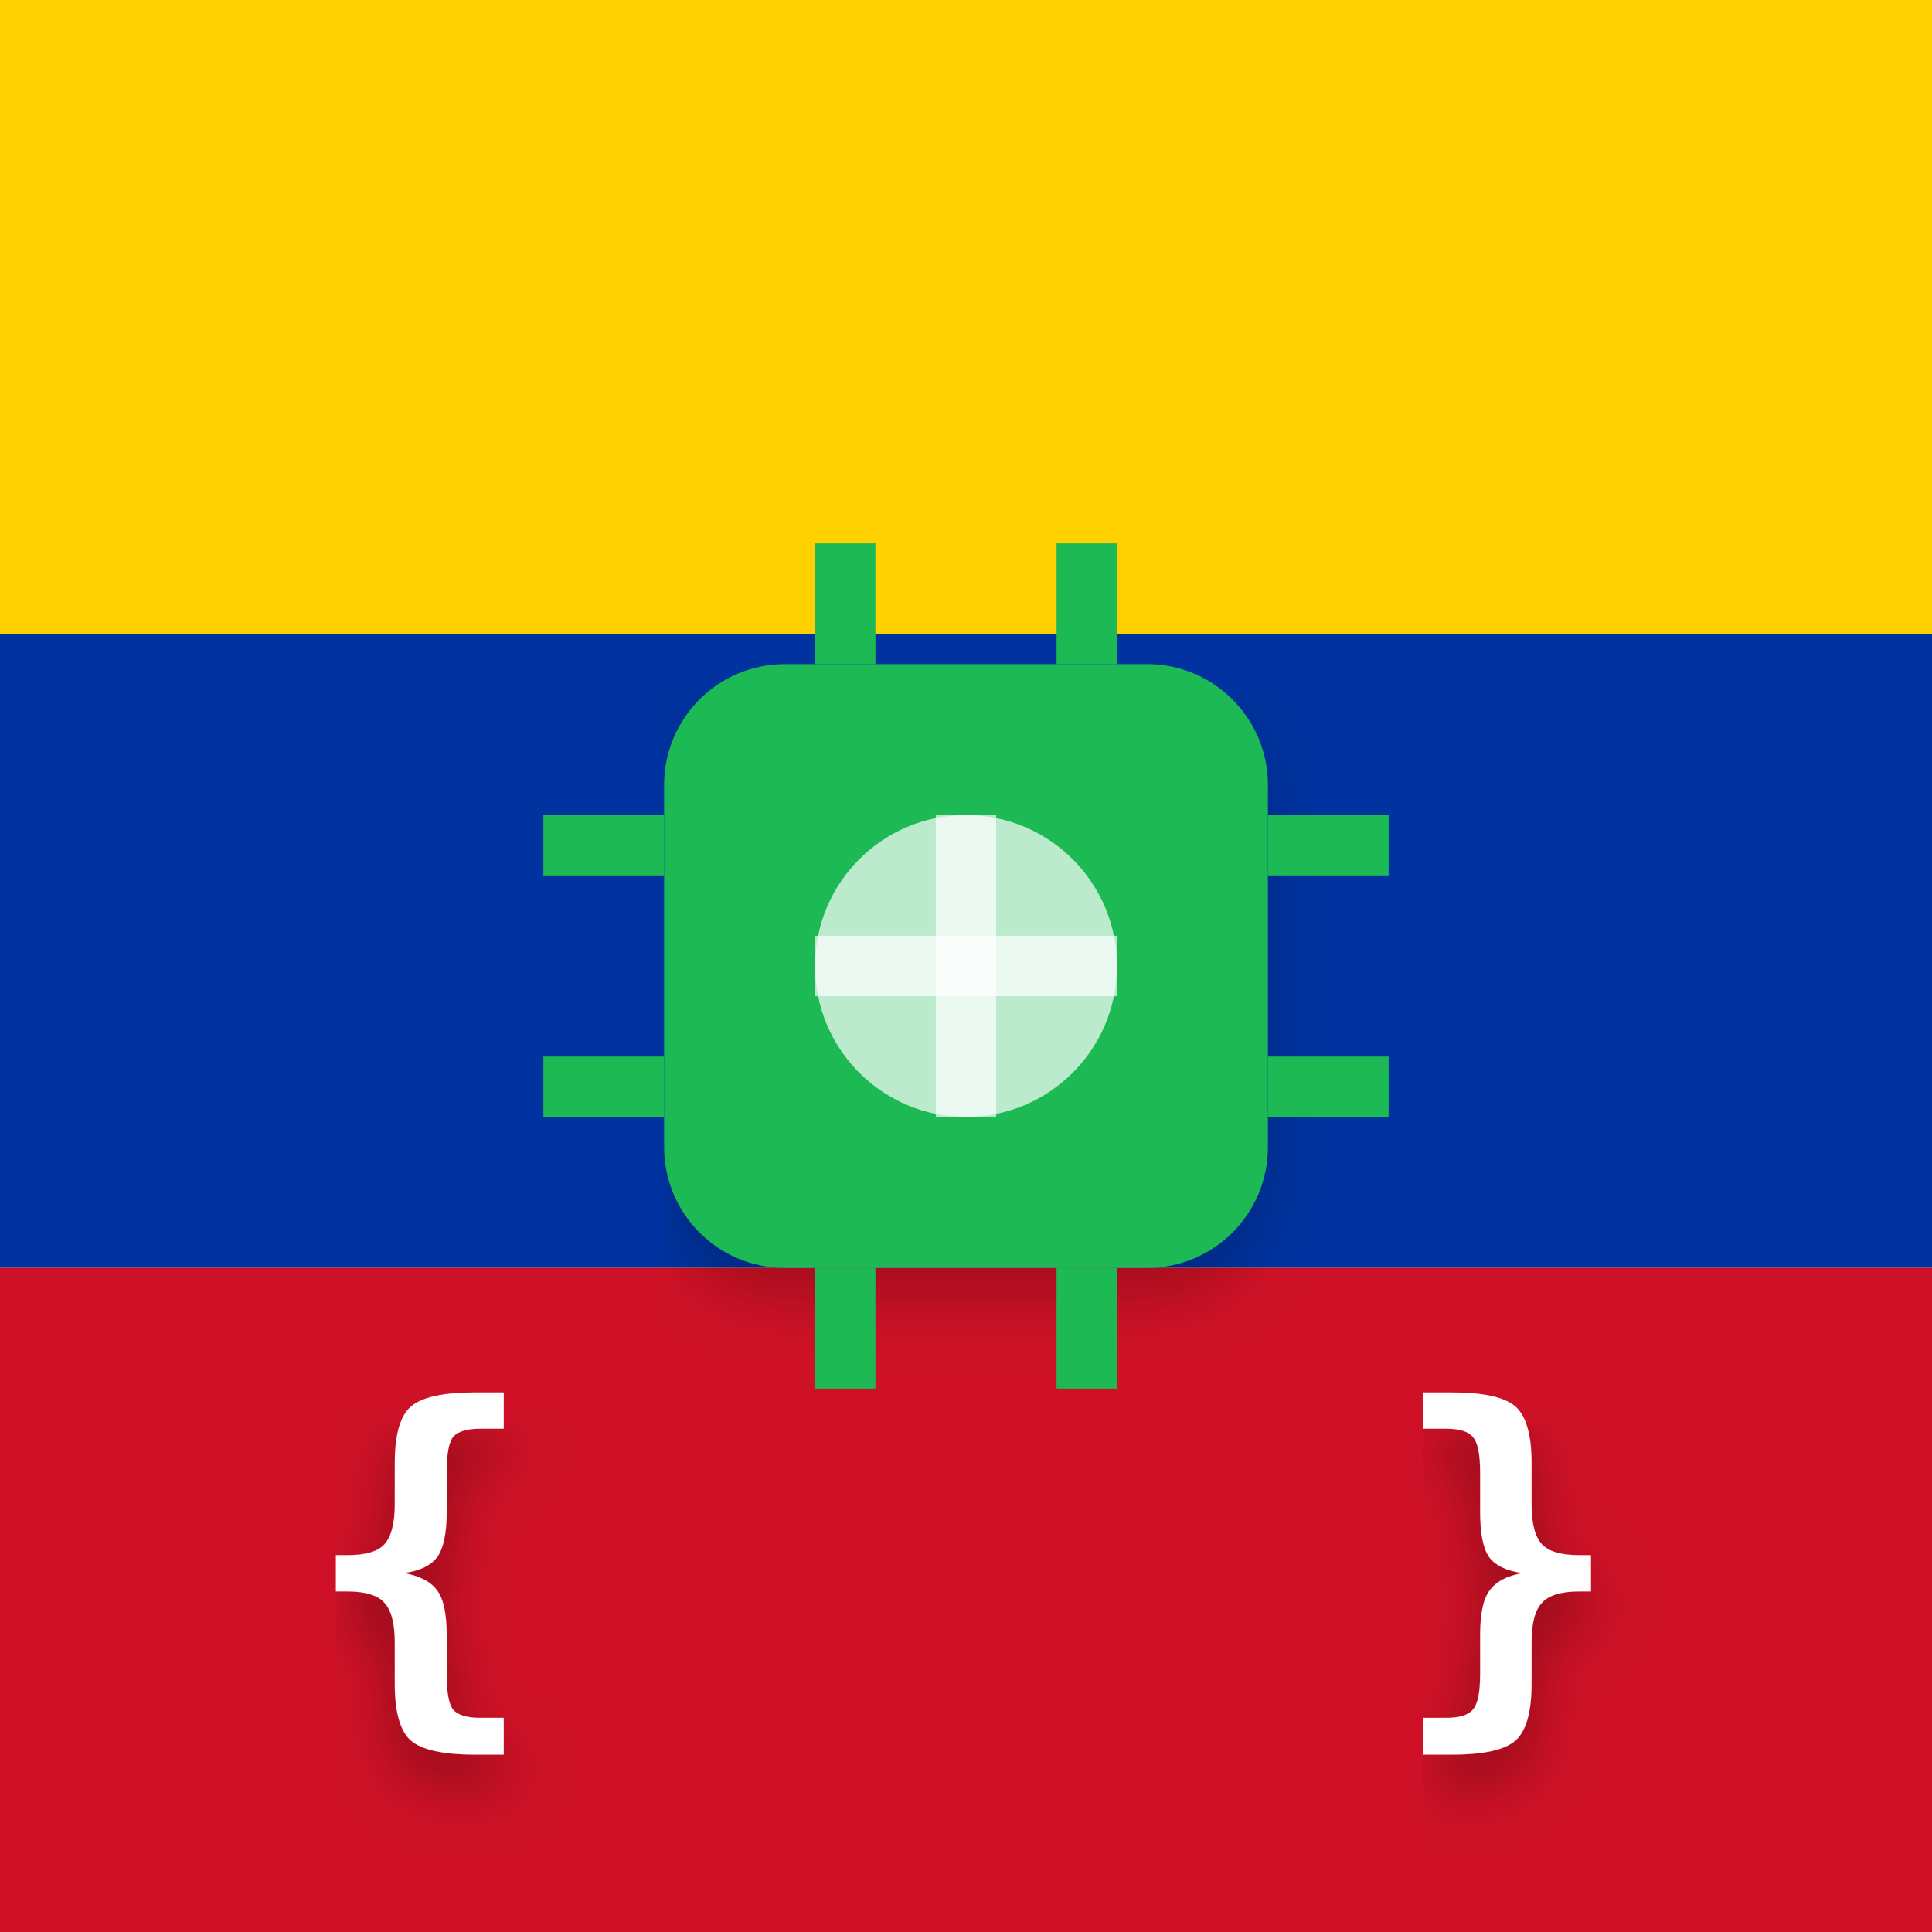
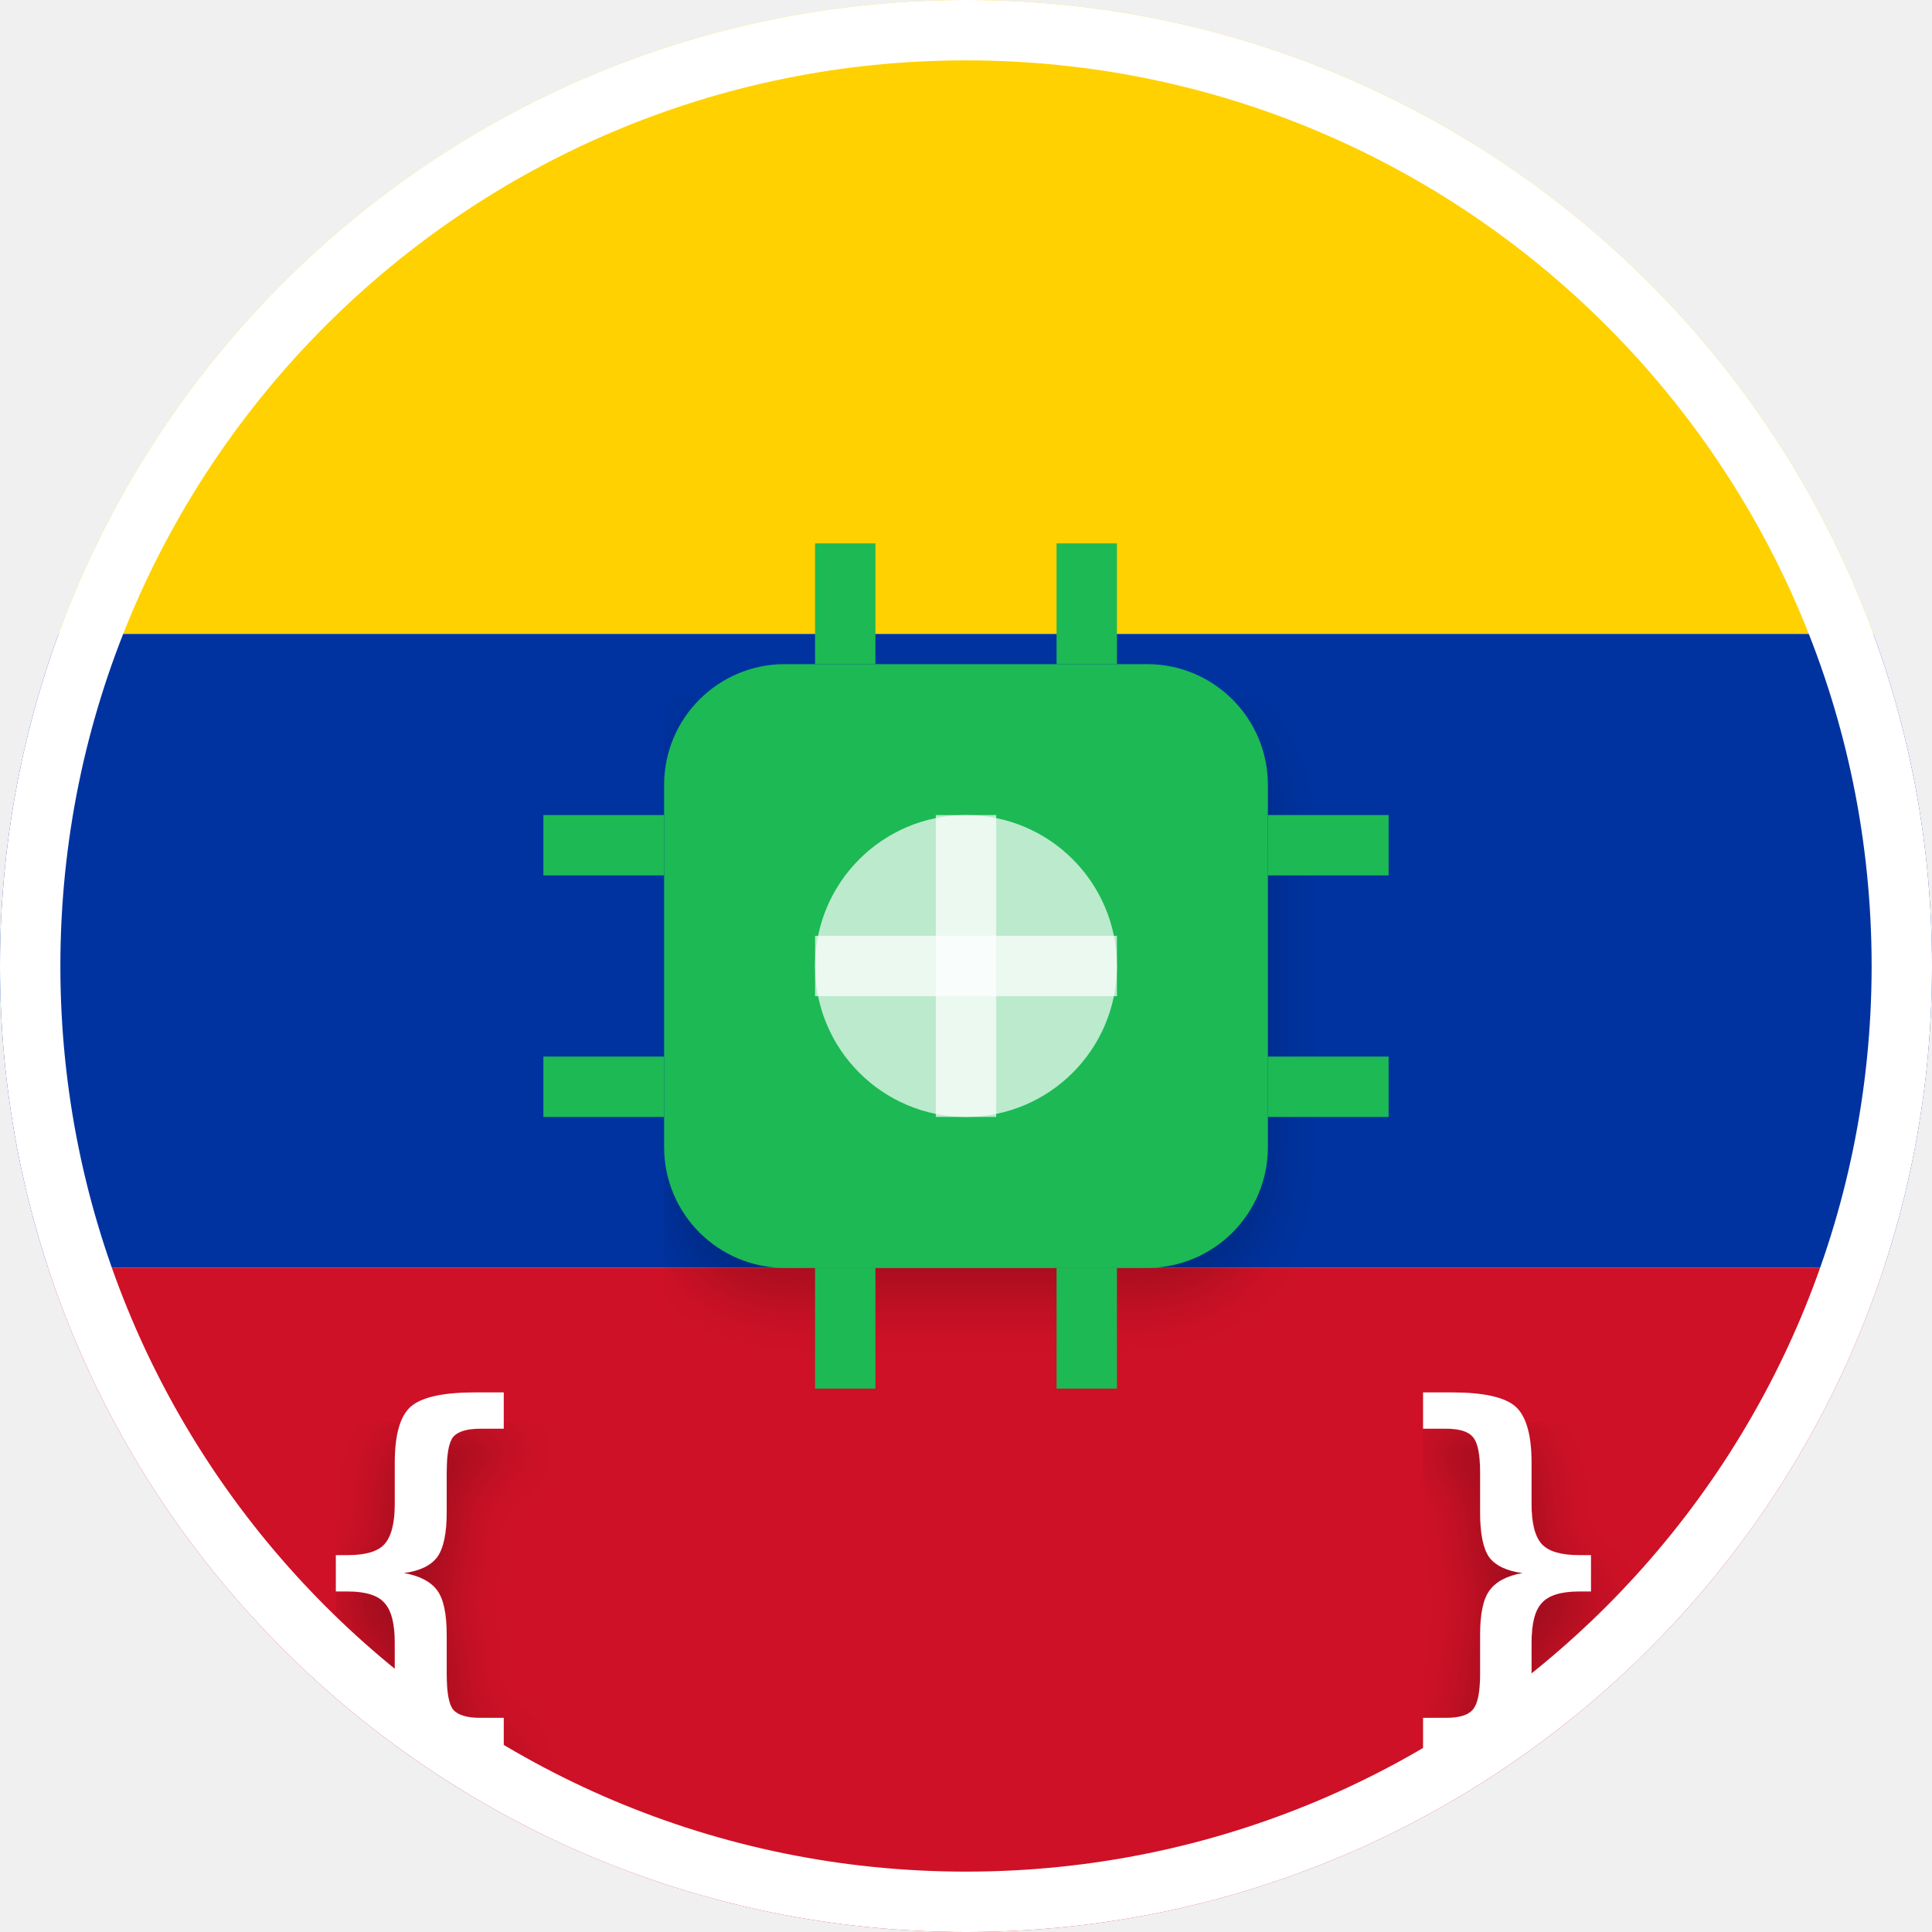
<svg xmlns="http://www.w3.org/2000/svg" viewBox="0 0 64 64" width="32" height="32" role="img" aria-label="Favicon de estudiante de Ingeniería con colores de Colombia">
-   <rect y="0" width="64" height="21" fill="#FFD100" />
-   <rect y="21" width="64" height="21" fill="#0033A0" />
-   <rect y="42" width="64" height="22" fill="#CE1126" />
-   <rect x="22" y="22" width="20" height="20" fill="#1DB954" rx="4" ry="4" filter="url(#chipShadow)" />
  <defs>
+     <clipPath id="circleClip">
+       <circle cx="32" cy="32" r="32" />
+     </clipPath>
    <filter id="chipShadow" x="0" y="0" width="64" height="64">
      <feDropShadow dx="0" dy="1" stdDeviation="1" flood-color="#000" flood-opacity="0.2" />
    </filter>
-   </defs>
-   <g stroke="#1DB954" stroke-width="2">
-     <line x1="18" y1="28" x2="22" y2="28" />
-     <line x1="18" y1="36" x2="22" y2="36" />
-     <line x1="42" y1="28" x2="46" y2="28" />
-     <line x1="42" y1="36" x2="46" y2="36" />
-     <line x1="28" y1="18" x2="28" y2="22" />
-     <line x1="36" y1="18" x2="36" y2="22" />
-     <line x1="28" y1="42" x2="28" y2="46" />
-     <line x1="36" y1="42" x2="36" y2="46" />
-   </g>
-   <circle cx="32" cy="32" r="5" fill="#fff" opacity="0.7" />
-   <rect x="31" y="27" width="2" height="10" fill="#fff" opacity="0.7" />
-   <rect x="27" y="31" width="10" height="2" fill="#fff" opacity="0.7" />
-   <text x="10" y="56" font-family="monospace" font-size="13" fill="#FFF" font-weight="bold" filter="url(#textShadow)">{</text>
-   <text x="46" y="56" font-family="monospace" font-size="13" fill="#FFF" font-weight="bold" filter="url(#textShadow)">}</text>
-   <defs>
    <filter id="textShadow" x="0" y="0" width="64" height="64">
      <feDropShadow dx="0" dy="1" stdDeviation="1" flood-color="#000" flood-opacity="0.3" />
    </filter>
  </defs>
+   <g clip-path="url(#circleClip)">
+     <rect y="0" width="64" height="21" fill="#FFD100" />
+     <rect y="21" width="64" height="21" fill="#0033A0" />
+     <rect y="42" width="64" height="22" fill="#CE1126" />
+     <rect x="22" y="22" width="20" height="20" fill="#1DB954" rx="4" ry="4" filter="url(#chipShadow)" />
+     <g stroke="#1DB954" stroke-width="2">
+       <line x1="18" y1="28" x2="22" y2="28" />
+       <line x1="18" y1="36" x2="22" y2="36" />
+       <line x1="42" y1="28" x2="46" y2="28" />
+       <line x1="42" y1="36" x2="46" y2="36" />
+       <line x1="28" y1="18" x2="28" y2="22" />
+       <line x1="36" y1="18" x2="36" y2="22" />
+       <line x1="28" y1="42" x2="28" y2="46" />
+       <line x1="36" y1="42" x2="36" y2="46" />
+     </g>
+     <circle cx="32" cy="32" r="5" fill="#fff" opacity="0.7" />
+     <rect x="31" y="27" width="2" height="10" fill="#fff" opacity="0.7" />
+     <rect x="27" y="31" width="10" height="2" fill="#fff" opacity="0.7" />
+     <text x="10" y="56" font-family="monospace" font-size="13" fill="#FFF" font-weight="bold" filter="url(#textShadow)">{</text>
+     <text x="46" y="56" font-family="monospace" font-size="13" fill="#FFF" font-weight="bold" filter="url(#textShadow)">}</text>
+   </g>
+   <circle cx="32" cy="32" r="31" fill="none" stroke="#fff" stroke-width="2" />
</svg>
